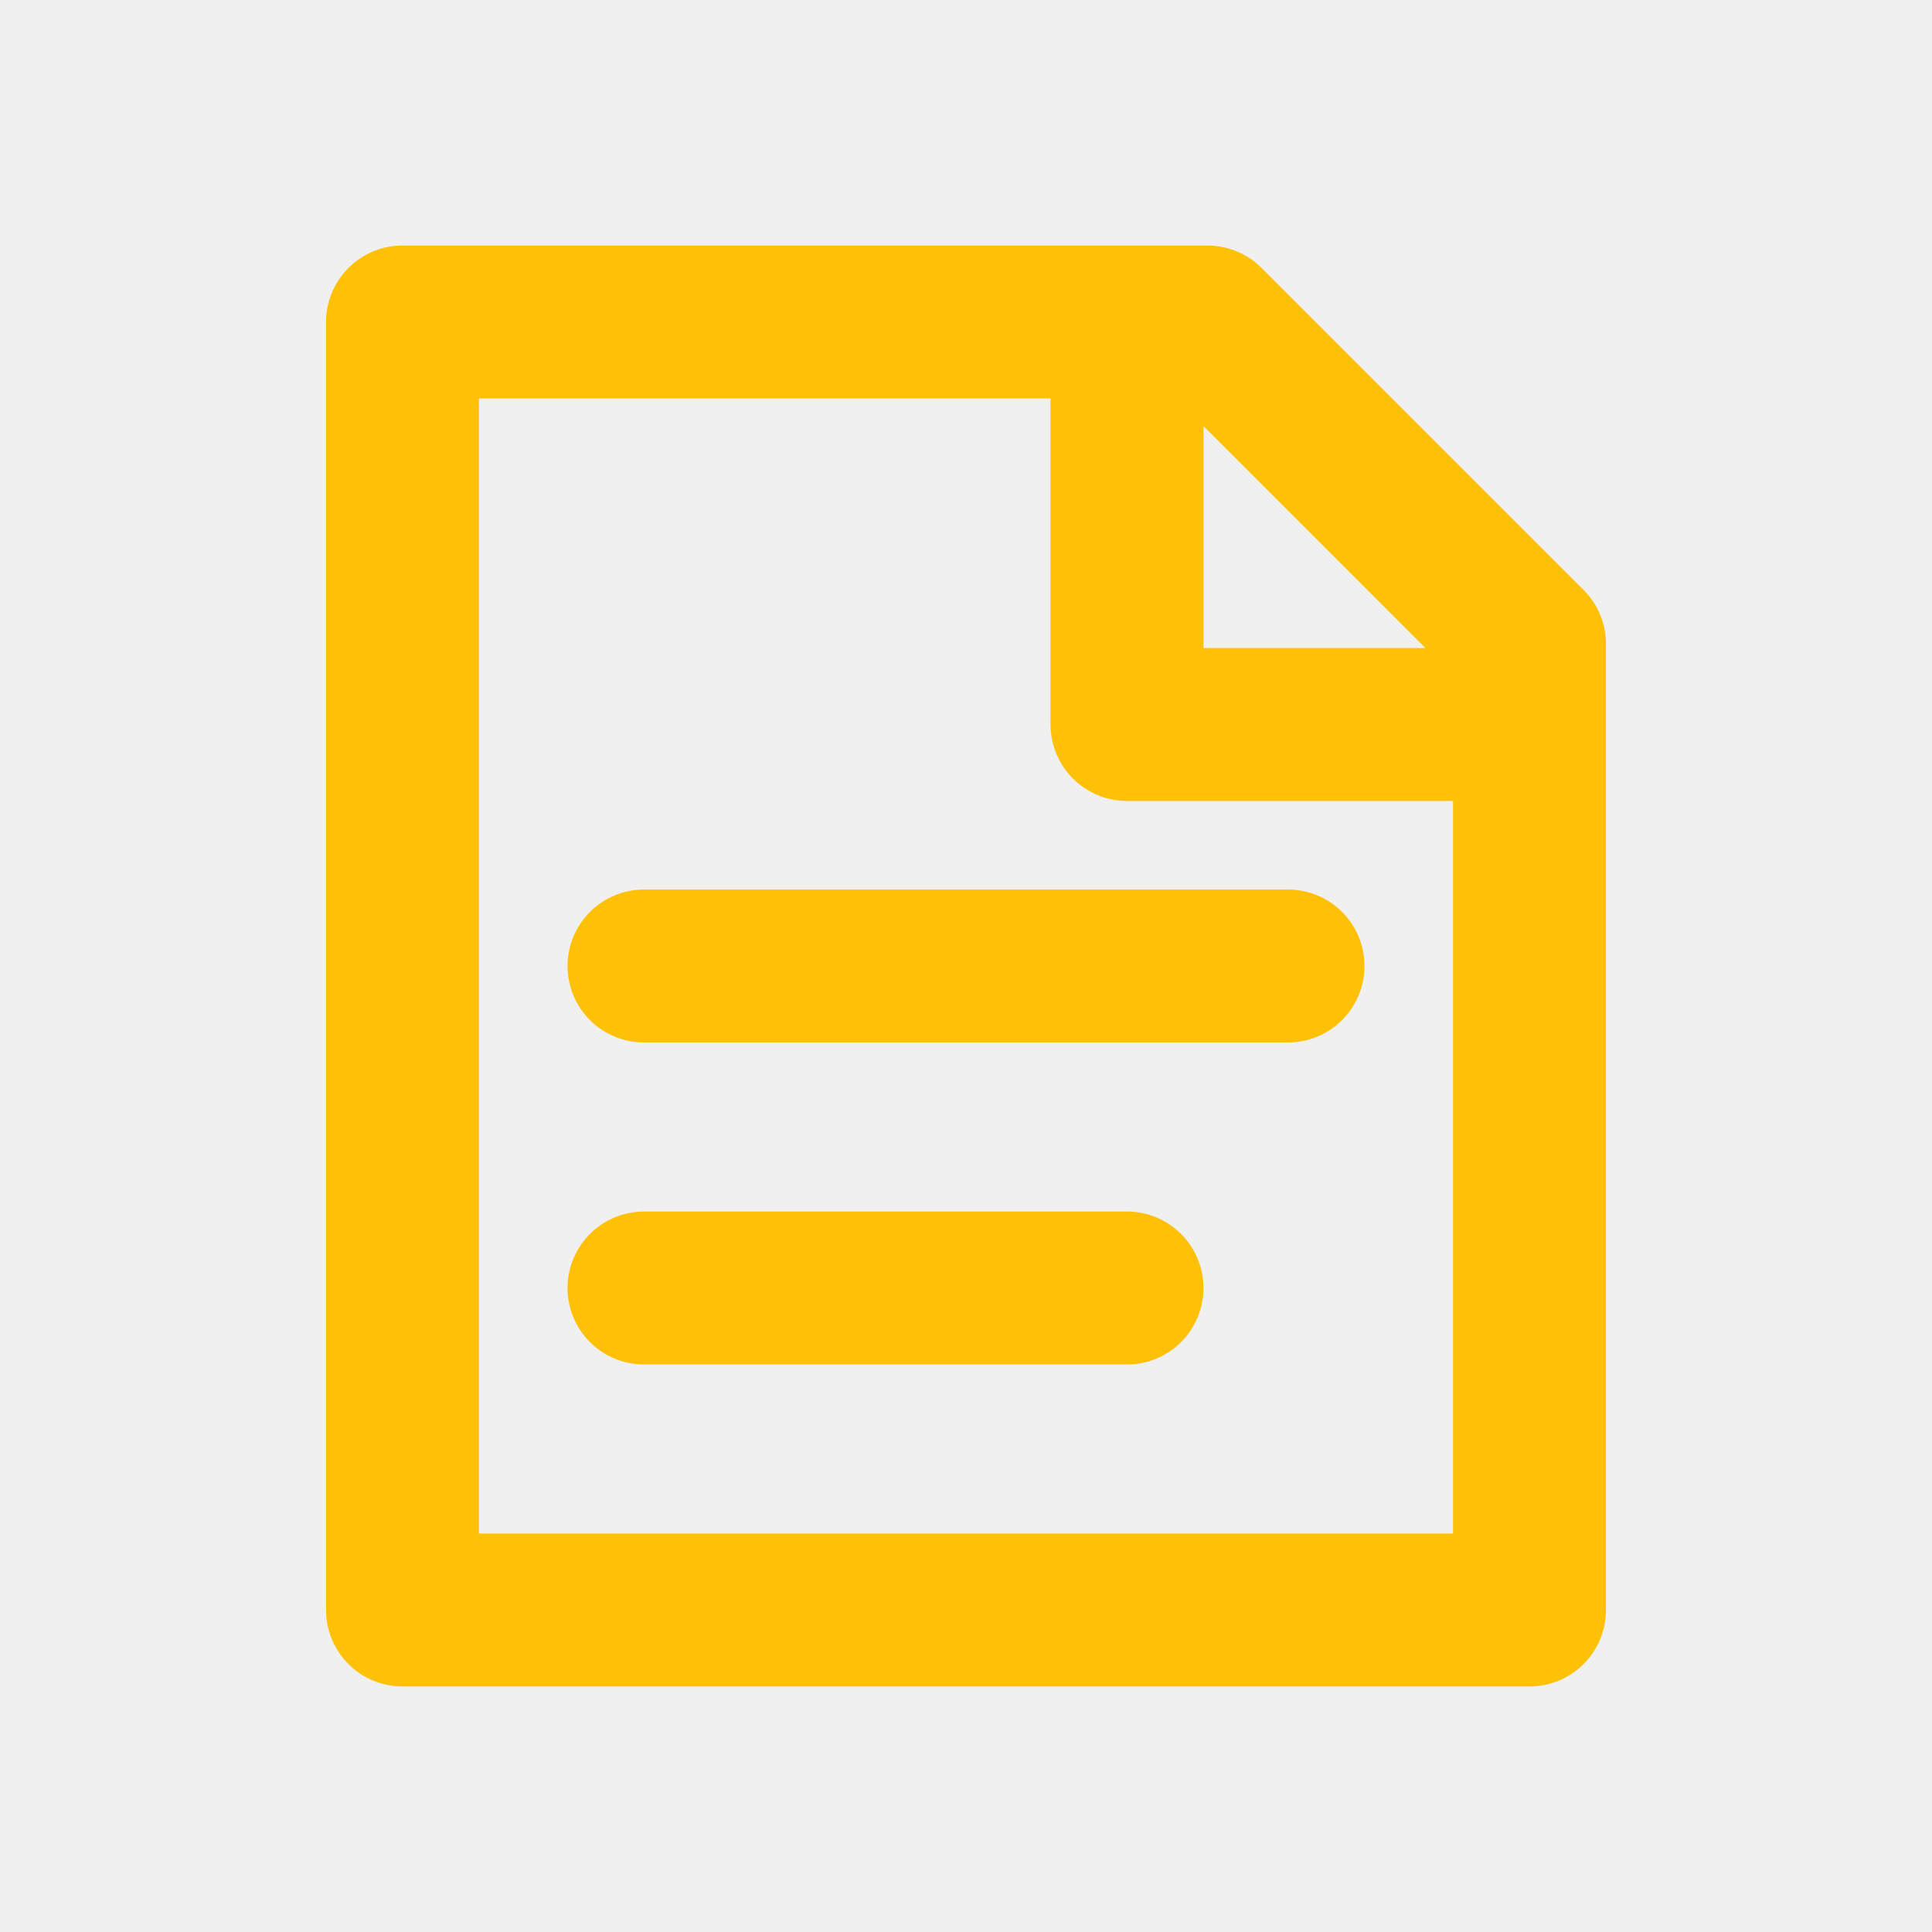
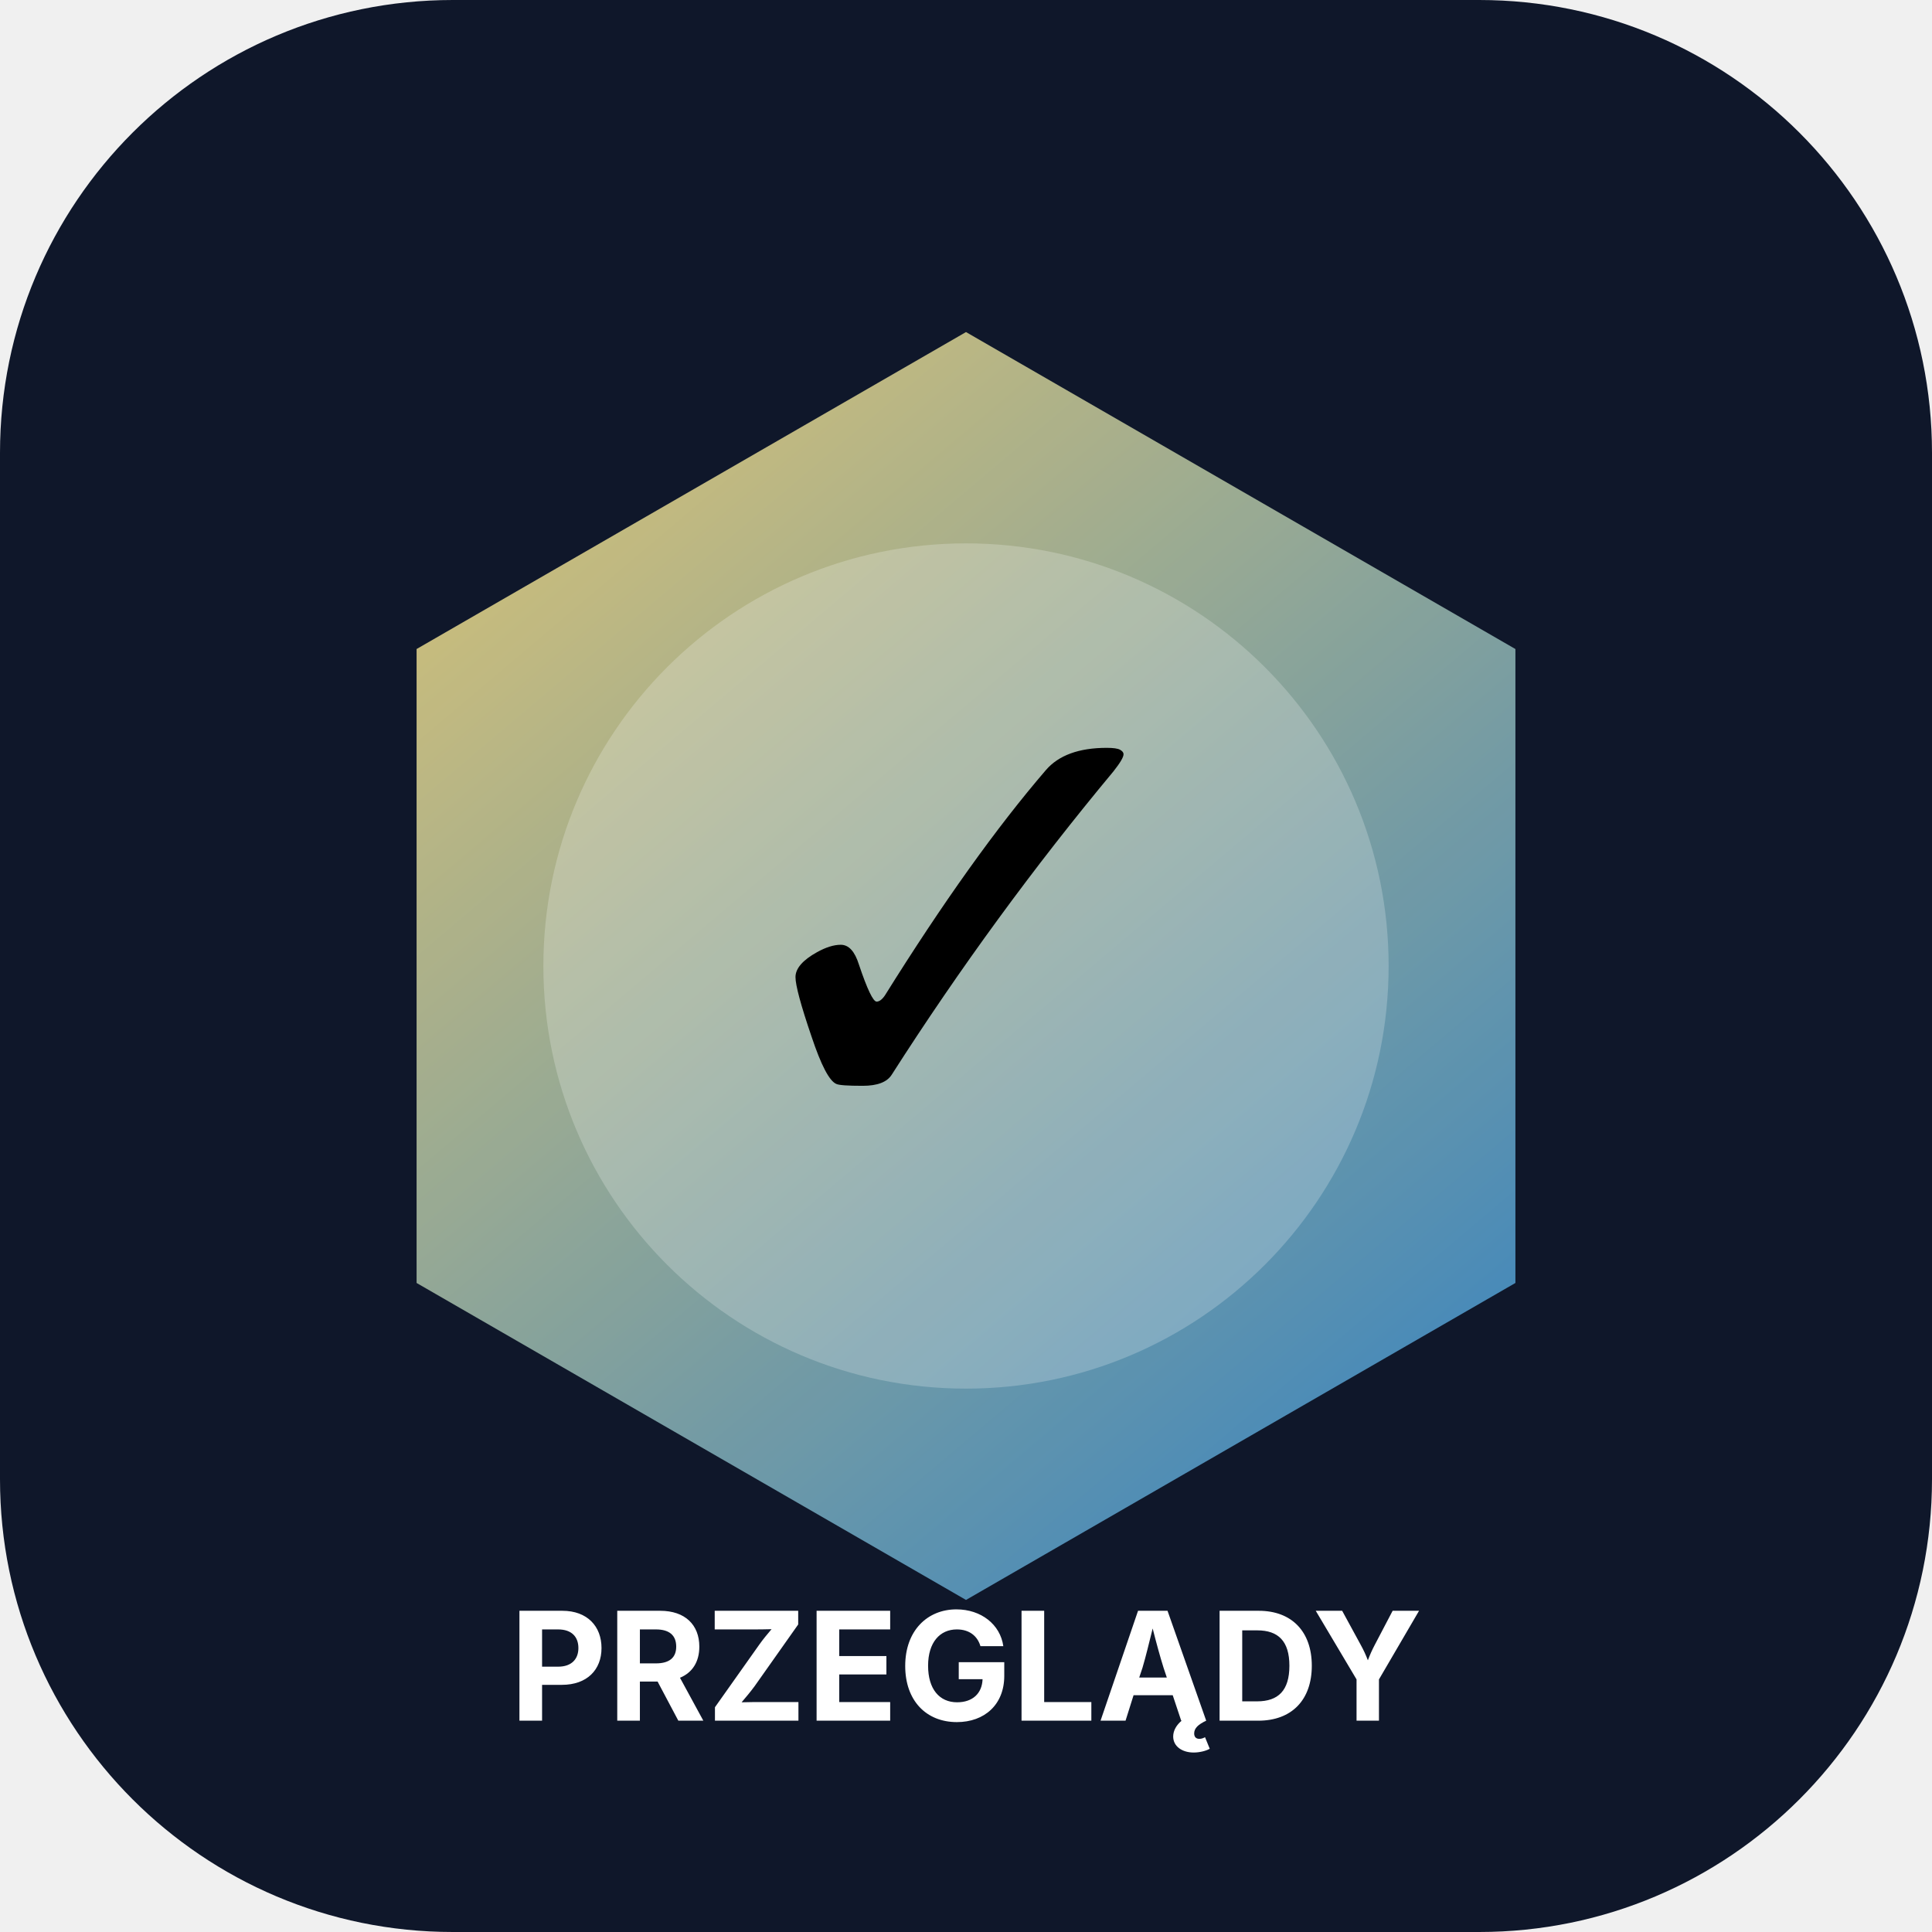
- <svg xmlns="http://www.w3.org/2000/svg" viewBox="0 0 24 24" fill="none" stroke="#FFC107" stroke-width="1.9" stroke-linecap="round" stroke-linejoin="round">
-   <path d="M5 4h10l4 4v12H5V4Zm9 1v4h4M8 12h8M8 16h6" />
+ <svg xmlns="http://www.w3.org/2000/svg" width="128" height="128" viewBox="0 0 128 128" role="img" aria-label="Przeglądy">
+   <defs>
+     <linearGradient id="g" x1="20" y1="12" x2="108" y2="116" gradientUnits="userSpaceOnUse">
+       <stop stop-color="#ffd66b" />
+       <stop offset="1" stop-color="#1c7ed6" />
+     </linearGradient>
+   </defs>
+   <rect width="128" height="128" rx="30" fill="#0f172a" />
+   <polygon points="100.4,43.0 100.4,85.0 64.0,106.0 27.6,85.0 27.6,43.0 64.0,22.0" fill="url(#g)" opacity=".95" />
+   <circle cx="64" cy="64" r="28" fill="rgba(255,255,255,.22)" />
+   <text x="64" y="76" text-anchor="middle" font-size="42" font-family="Arial, sans-serif">✓</text>
+   <text x="64" y="114" text-anchor="middle" font-size="10" font-weight="700" fill="#ffffff" font-family="Inter, Arial, sans-serif">PRZEGLĄDY</text>
</svg>
